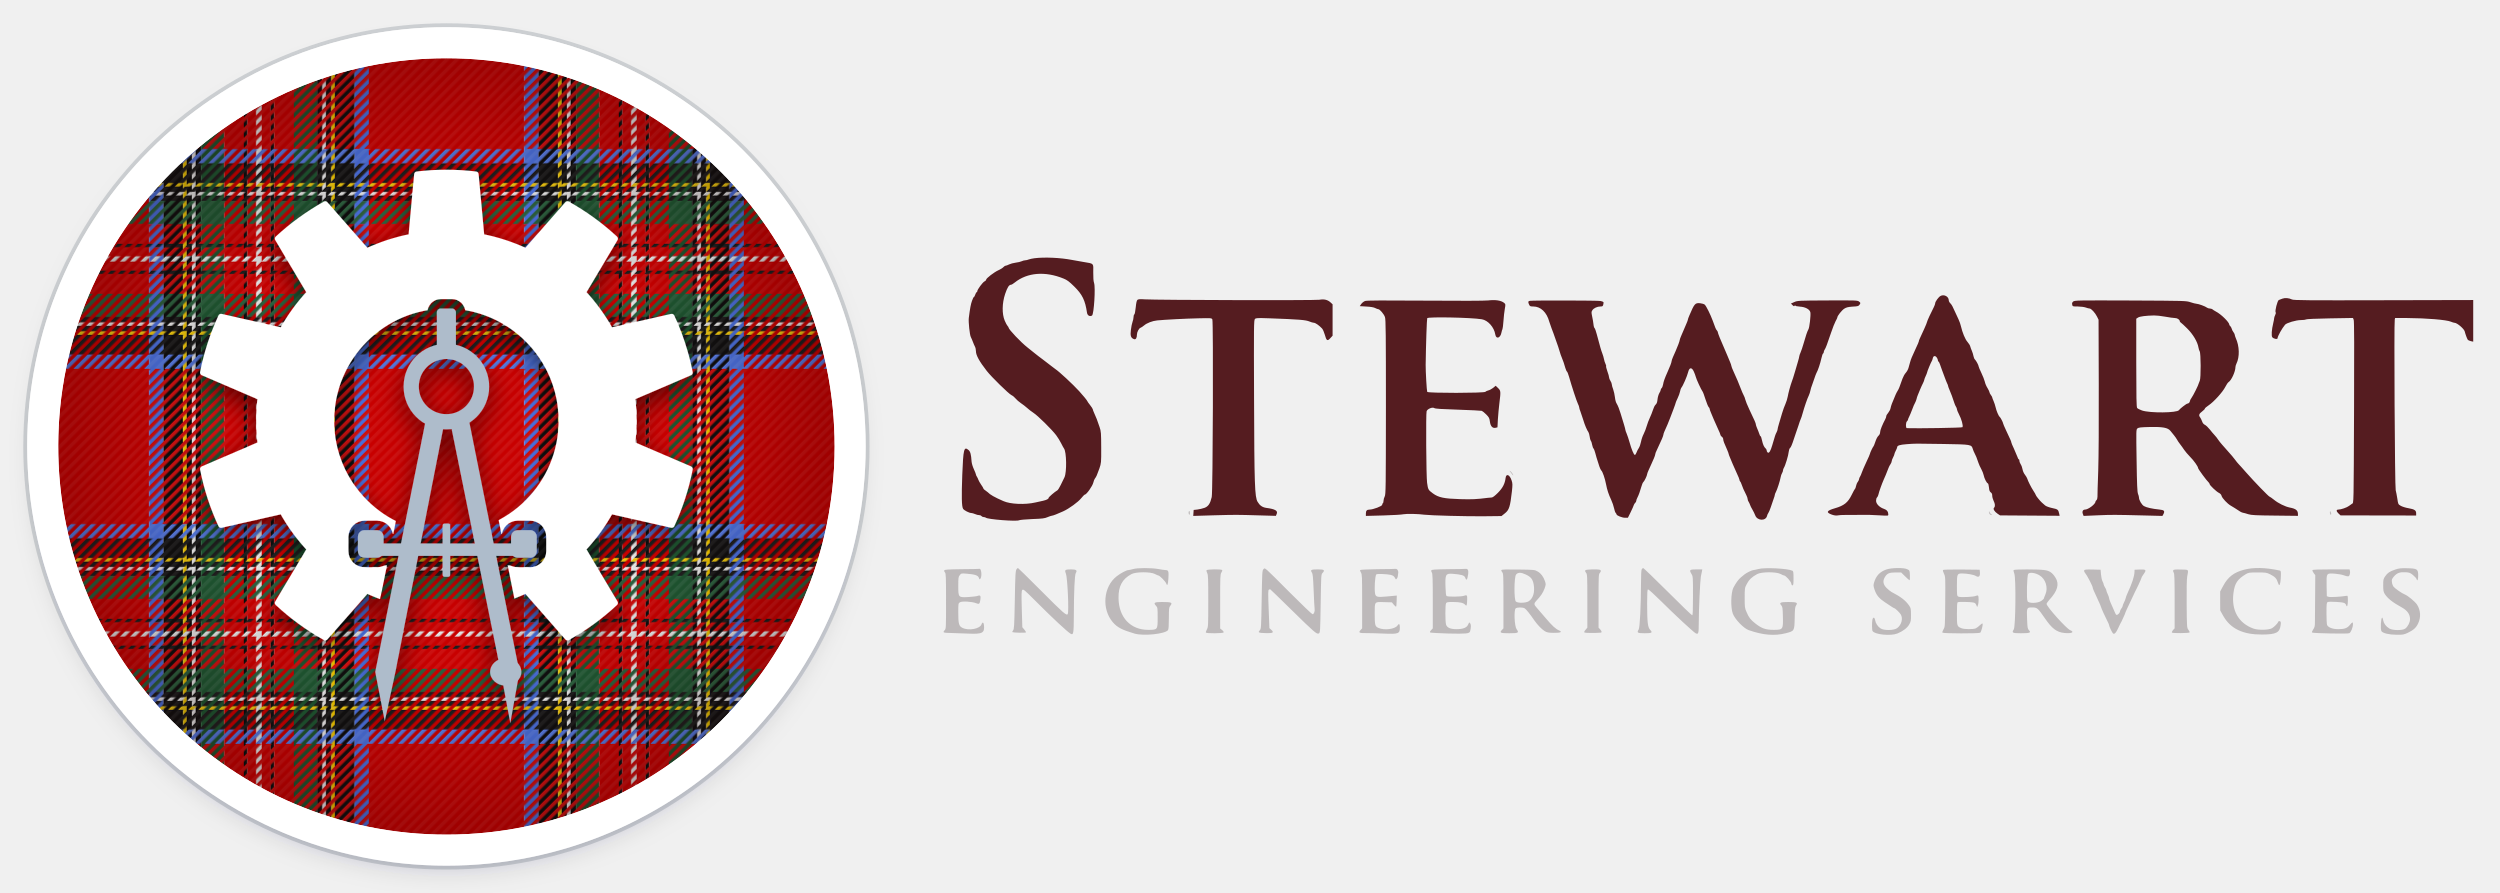
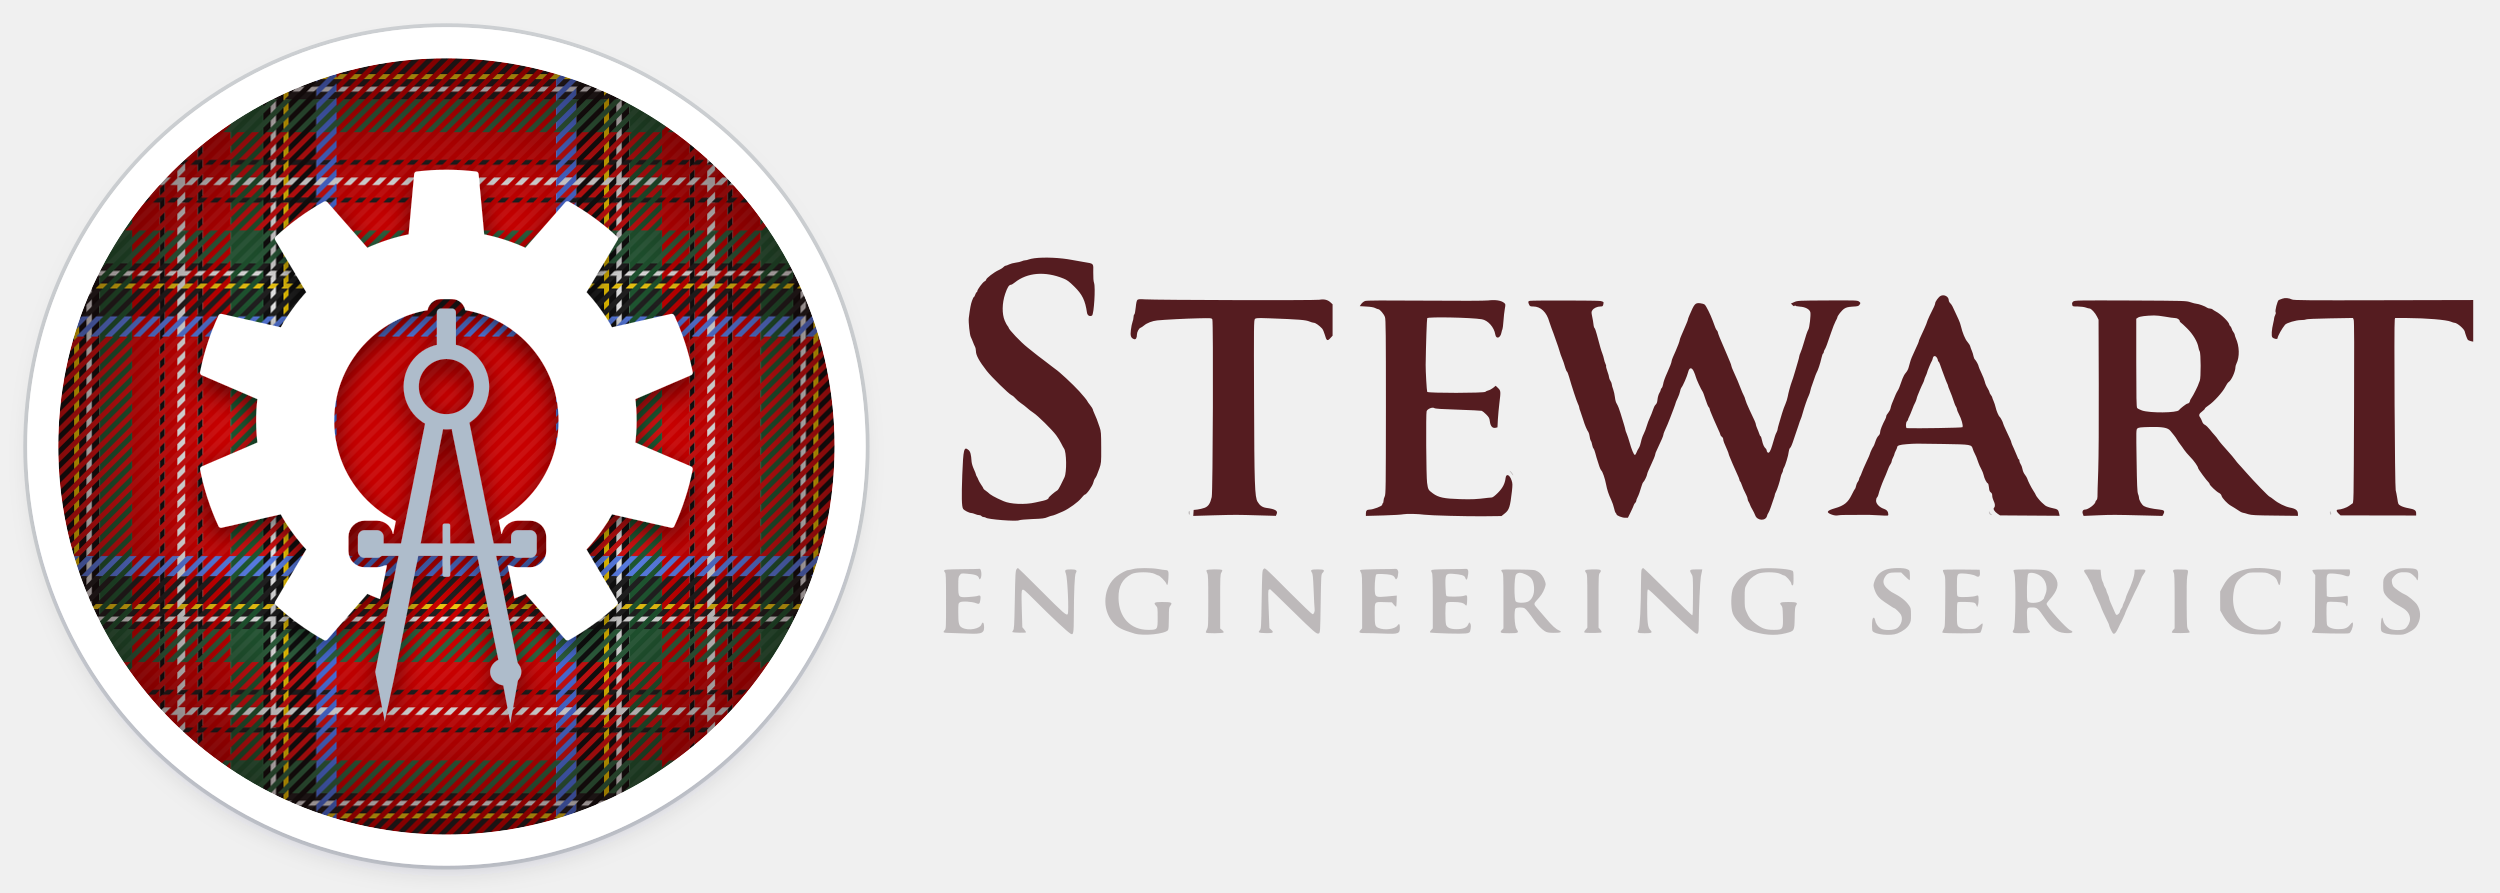
<svg xmlns="http://www.w3.org/2000/svg" viewBox="0 0 1288 460" width="1288" height="460">
  <defs>
-     <pattern id="bd-tt-h" patternUnits="userSpaceOnUse" width="210" height="210" patternTransform="translate(190.0 190.0) scale(0.92)">
+     <pattern id="bd-tt-h" patternUnits="userSpaceOnUse" width="210" height="210" patternTransform="translate(173.4 173.4) scale(1.3)">
      <defs>
        <pattern id="bd-twill" width="4" height="4" patternUnits="userSpaceOnUse" patternTransform="rotate(45)">
          <rect width="2" height="4" fill="#fff" />
        </pattern>
        <mask id="bd-weft">
          <rect width="210" height="210" fill="url(#bd-twill)" />
        </mask>
      </defs>
      <g>
        <rect x="0" width="87" height="210" fill="#C80000" />
        <rect x="87" width="8" height="210" fill="#4A6FDB" />
        <rect x="95" width="11" height="210" fill="#101010" />
        <rect x="106" width="2" height="210" fill="#E8C000" />
        <rect x="108" width="3" height="210" fill="#101010" />
        <rect x="111" width="2" height="210" fill="#E0E0E0" />
        <rect x="113" width="3" height="210" fill="#101010" />
        <rect x="116" width="13" height="210" fill="#1E5631" />
        <rect x="129" width="11" height="210" fill="#C80000" />
        <rect x="140" width="2" height="210" fill="#101010" />
        <rect x="142" width="5" height="210" fill="#C80000" />
        <rect x="147" width="3" height="210" fill="#E0E0E0" />
        <rect x="150" width="5" height="210" fill="#C80000" />
        <rect x="155" width="2" height="210" fill="#101010" />
        <rect x="157" width="11" height="210" fill="#C80000" />
        <rect x="168" width="13" height="210" fill="#1E5631" />
        <rect x="181" width="3" height="210" fill="#101010" />
        <rect x="184" width="2" height="210" fill="#E0E0E0" />
        <rect x="186" width="3" height="210" fill="#101010" />
        <rect x="189" width="2" height="210" fill="#E8C000" />
        <rect x="191" width="11" height="210" fill="#101010" />
        <rect x="202" width="8" height="210" fill="#4A6FDB" />
      </g>
      <g mask="url(#bd-weft)" opacity="1">
        <g style="filter:none">
          <rect y="0" height="87" width="210" fill="#C80000" />
          <rect y="87" height="8" width="210" fill="#4A6FDB" />
          <rect y="95" height="11" width="210" fill="#101010" />
          <rect y="106" height="2" width="210" fill="#E8C000" />
          <rect y="108" height="3" width="210" fill="#101010" />
          <rect y="111" height="2" width="210" fill="#E0E0E0" />
          <rect y="113" height="3" width="210" fill="#101010" />
          <rect y="116" height="13" width="210" fill="#1E5631" />
          <rect y="129" height="11" width="210" fill="#C80000" />
          <rect y="140" height="2" width="210" fill="#101010" />
          <rect y="142" height="5" width="210" fill="#C80000" />
          <rect y="147" height="3" width="210" fill="#E0E0E0" />
          <rect y="150" height="5" width="210" fill="#C80000" />
          <rect y="155" height="2" width="210" fill="#101010" />
          <rect y="157" height="11" width="210" fill="#C80000" />
          <rect y="168" height="13" width="210" fill="#1E5631" />
          <rect y="181" height="3" width="210" fill="#101010" />
          <rect y="184" height="2" width="210" fill="#E0E0E0" />
          <rect y="186" height="3" width="210" fill="#101010" />
          <rect y="189" height="2" width="210" fill="#E8C000" />
          <rect y="191" height="11" width="210" fill="#101010" />
          <rect y="202" height="8" width="210" fill="#4A6FDB" />
        </g>
      </g>
      <rect width="210" height="210" fill="url(#bd-twill)" opacity=".07" />
    </pattern>
    <radialGradient id="bd-vig-h">
      <stop offset="58%" stop-color="#140000" stop-opacity="0" />
-       <stop offset="100%" stop-color="#140000" stop-opacity=".24" />
+       <stop offset="100%" stop-color="#140000" stop-opacity=".4" />
    </radialGradient>
    <filter id="bd-sh-h" x="-25%" y="-25%" width="150%" height="150%">
      <feGaussianBlur in="SourceAlpha" stdDeviation="7" />
      <feOffset dy="5" result="b" />
      <feFlood flood-color="#000" flood-opacity=".55" />
      <feComposite in2="b" operator="in" />
      <feMerge>
        <feMergeNode />
        <feMergeNode in="SourceGraphic" />
      </feMerge>
    </filter>
    <filter id="bd-out-h" x="-20%" y="-20%" width="140%" height="140%">
      <feGaussianBlur in="SourceAlpha" stdDeviation="8" />
      <feOffset dy="6" result="b" />
      <feFlood flood-color="#0E2338" flood-opacity=".28" />
      <feComposite in2="b" operator="in" />
      <feMerge>
        <feMergeNode />
        <feMergeNode in="SourceGraphic" />
      </feMerge>
    </filter>
  </defs>
  <g filter="url(#bd-out-h)">
    <circle cx="230" cy="230" r="208.0" fill="#fff" />
  </g>
  <circle cx="230" cy="230" r="217" fill="none" stroke="#0E2338" stroke-opacity=".16" stroke-width="2" />
  <circle cx="230" cy="230" r="200" fill="url(#bd-tt-h)" />
  <circle cx="230" cy="230" r="200" fill="url(#bd-vig-h)" />
  <circle cx="230" cy="230" r="208.0" fill="none" stroke="#fff" stroke-width="16" />
  <g filter="url(#bd-sh-h)" transform="translate(101.6 89.4) scale(.98)">
    <defs>
      <mask id="ko-mr" maskUnits="userSpaceOnUse" x="-20" y="-20" width="320" height="340">
        <rect x="-20" y="-20" width="320" height="340" fill="#fff" />
        <g fill="#000" stroke="#000" stroke-width="10" stroke-linejoin="round">
          <rect x="126" y="71" width="10" height="24" rx="2" />
          <circle cx="131" cy="112" r="18.5" fill="none" stroke="#000" stroke-width="8" />
          <path d="M120.5 128H130.5L104.2 262 98.6 288 93.6 262Z" />
          <path d="M132.5 128H142.5L169.4 262 164.6 289 159.6 262Z" />
          <ellipse cx="162.2" cy="262" rx="8.2" ry="7.2" />
          <rect x="88" y="194.5" width="87" height="6.5" rx="1" />
          <rect x="84.5" y="187.5" width="13.5" height="14.5" rx="3.5" />
          <rect x="165" y="187.5" width="13.5" height="14.5" rx="3.5" />
          <rect x="129" y="184" width="4" height="28" rx="1" />
          <path d="M118 150H145L178 300H84Z" />
        </g>
      </mask>
    </defs>
    <path mask="url(#ko-mr)" fill="#FFFFFF" stroke="#FFFFFF" stroke-width="3" stroke-linejoin="round" fill-rule="evenodd" d="M149.46 33.24L146.45 0.42A130.5 130.5 0 0 0 115.55 0.42L112.54 33.24A98.5 98.5 0 0 0 89.06 40.87L89.06 40.87L67.33 16.08A130.5 130.5 0 0 0 42.33 34.25L59.20 62.57A98.5 98.5 0 0 0 44.68 82.55L44.68 82.55L12.54 75.26A130.5 130.5 0 0 0 2.99 104.65L33.28 117.65A98.5 98.5 0 0 0 33.28 142.35L33.28 142.35L2.99 155.35A130.5 130.5 0 0 0 12.54 184.74L44.68 177.45A98.5 98.5 0 0 0 59.20 197.43L59.20 197.43L42.33 225.75A130.5 130.5 0 0 0 67.33 243.92L89.06 219.13A98.5 98.5 0 0 0 112.54 226.76L112.54 226.76L115.55 259.58A130.5 130.5 0 0 0 146.45 259.58L149.46 226.76A98.5 98.5 0 0 0 172.94 219.13L172.94 219.13L194.67 243.92A130.5 130.5 0 0 0 219.67 225.75L202.80 197.43A98.5 98.5 0 0 0 217.32 177.45L217.32 177.45L249.46 184.74A130.5 130.5 0 0 0 259.01 155.35L228.72 142.35A98.5 98.5 0 0 0 228.72 117.65L228.72 117.65L259.01 104.65A130.5 130.5 0 0 0 249.46 75.26L217.32 82.55A98.5 98.5 0 0 0 202.80 62.57L202.80 62.57L219.67 34.25A130.5 130.5 0 0 0 194.67 16.08L172.94 40.87A98.5 98.5 0 0 0 149.46 33.24ZM191.50 130.00A60.5 60.5 0 1 0 70.50 130.00A60.5 60.5 0 1 0 191.50 130.00Z" />
    <g fill="#AEBCCB">
      <rect x="126" y="71" width="10" height="24" rx="2" />
      <circle cx="131" cy="112" r="18.5" fill="none" stroke="#AEBCCB" stroke-width="8" />
      <path d="M120.5 128H130.5L104.2 262 98.6 288 93.6 262Z" />
      <path d="M132.5 128H142.5L169.4 262 164.6 289 159.6 262Z" />
      <ellipse cx="162.2" cy="262" rx="8.2" ry="7.2" />
      <rect x="88" y="194.5" width="87" height="6.5" rx="1" />
      <rect x="84.5" y="187.5" width="13.5" height="14.5" rx="3.5" />
      <rect x="165" y="187.5" width="13.5" height="14.5" rx="3.5" />
      <rect x="129" y="184" width="4" height="28" rx="1" />
    </g>
  </g>
  <g transform="translate(486 132.7) scale(1.4) translate(-297 -74)">
    <g transform="translate(280 0) scale(.25)">
      <g transform="translate(0 1160) scale(.1 -.1)">
        <path fill="#551C20" d="M2020 8630 c-30 -4 -68 -12 -83 -18 -16 -7 -39 -12 -51 -12 -13 0 -36 -6 -52 -14 -16 -8 -56 -17 -89 -21 -33 -4 -77 -16 -97 -26 -20 -10 -43 -19 -51 -19 -8 0 -22 -10 -33 -21 -10 -12 -43 -32 -72 -45 -63 -28 -182 -119 -182 -140 0 -8 -11 -19 -24 -25 -26 -12 -106 -120 -106 -144 0 -8 -4 -15 -9 -15 -5 0 -15 -16 -21 -35 -6 -19 -15 -35 -20 -35 -4 0 -17 -26 -28 -57 -18 -52 -28 -103 -47 -252 -7 -56 13 -249 30 -281 7 -14 21 -45 30 -70 9 -25 23 -57 31 -72 8 -14 14 -44 14 -66 0 -59 49 -149 159 -290 67 -87 324 -338 364 -357 20 -9 47 -32 61 -50 14 -18 49 -48 78 -68 29 -19 70 -51 92 -71 21 -20 63 -52 92 -71 64 -41 271 -245 335 -330 25 -33 58 -87 74 -120 16 -33 35 -67 41 -75 38 -47 43 -351 7 -425 -11 -22 -35 -72 -54 -111 -19 -39 -41 -75 -50 -80 -39 -22 -129 -100 -129 -111 0 -16 -30 -31 -82 -43 -24 -5 -74 -16 -113 -25 -152 -35 -367 -26 -470 20 -129 56 -198 95 -230 130 -5 5 -22 18 -37 28 -16 10 -28 22 -28 27 0 6 -15 32 -34 58 -18 27 -37 59 -41 73 -4 13 -14 33 -21 44 -8 11 -14 25 -14 32 0 7 -14 42 -30 77 -17 36 -32 86 -34 113 -7 107 -18 147 -45 170 -67 57 -77 17 -92 -363 -12 -324 -9 -469 12 -502 14 -23 90 -62 120 -62 11 0 36 -7 57 -16 20 -9 46 -16 58 -15 11 1 27 -5 34 -13 7 -9 22 -16 34 -16 12 0 26 -4 32 -9 27 -25 451 -58 489 -38 11 6 99 14 196 18 147 5 183 10 223 28 27 11 55 21 63 21 15 0 88 28 168 65 86 39 221 137 265 193 23 28 46 52 51 52 26 0 116 126 128 181 5 22 15 48 23 57 19 23 32 54 65 147 27 79 28 83 27 310 -1 213 -2 236 -24 300 -28 87 -56 158 -81 210 -10 22 -19 45 -19 52 0 6 -18 34 -40 62 -22 28 -40 53 -40 57 0 7 -67 90 -120 147 -94 103 -297 291 -350 325 -14 9 -41 30 -62 47 -20 16 -73 57 -117 90 -45 33 -104 78 -130 100 -27 22 -72 58 -100 80 -100 78 -281 269 -281 296 0 4 -6 14 -14 22 -8 8 -27 43 -42 78 -42 100 -40 256 6 394 33 97 57 135 87 135 8 0 33 15 56 34 183 146 445 168 717 57 52 -21 83 -44 156 -116 120 -118 162 -203 189 -387 6 -41 42 -61 74 -41 28 18 53 412 30 479 -9 25 -13 79 -12 157 2 138 14 126 -142 152 -55 9 -134 23 -175 31 -165 32 -401 43 -550 24z M15359 8075 c-30 -16 -79 -84 -79 -109 0 -9 -9 -34 -19 -54 -42 -80 -101 -209 -101 -220 0 -6 -18 -51 -40 -99 -75 -162 -80 -173 -80 -184 0 -6 -18 -50 -41 -97 -64 -139 -75 -164 -88 -212 -7 -25 -18 -63 -24 -85 -6 -22 -24 -54 -40 -72 -16 -17 -37 -55 -48 -85 -41 -119 -55 -154 -71 -178 -9 -14 -23 -41 -31 -60 -55 -128 -66 -159 -73 -194 -3 -21 -20 -53 -35 -71 -16 -18 -29 -40 -29 -50 0 -9 -6 -29 -14 -43 -43 -81 -76 -162 -76 -190 0 -17 -8 -39 -19 -49 -23 -22 -36 -47 -57 -109 -9 -27 -19 -51 -23 -54 -9 -8 -51 -96 -51 -108 0 -6 -24 -62 -54 -124 -29 -62 -59 -131 -66 -153 -7 -22 -19 -49 -26 -60 -8 -11 -14 -27 -14 -36 0 -9 -9 -27 -19 -41 -11 -13 -22 -41 -26 -61 -4 -21 -11 -40 -16 -42 -4 -3 -26 -43 -48 -88 -55 -113 -112 -158 -246 -197 -124 -36 -136 -61 -46 -94 35 -12 63 -16 89 -11 20 3 53 6 72 6 19 0 107 0 195 1 181 3 195 2 358 -7 114 -7 117 -7 117 13 0 41 -21 69 -64 83 -65 22 -116 73 -116 119 0 21 6 43 14 49 8 7 18 27 21 44 8 39 50 156 77 217 19 41 40 91 72 175 6 17 19 41 29 55 9 13 17 32 17 42 0 10 9 35 20 55 11 21 20 43 20 50 0 7 9 30 20 50 11 21 20 43 20 49 0 27 36 39 139 47 138 10 109 10 541 3 418 -7 414 -7 435 -77 6 -19 17 -45 25 -59 16 -28 35 -74 56 -139 8 -25 27 -67 43 -95 15 -28 31 -68 35 -89 9 -47 42 -113 60 -120 8 -3 15 -28 18 -62 4 -43 10 -59 26 -71 16 -11 22 -26 22 -50 0 -19 9 -52 20 -74 23 -45 26 -84 7 -102 -19 -17 5 -57 52 -89 l36 -24 438 -3 439 -3 -7 33 c-13 58 -20 64 -103 81 -46 10 -89 26 -103 38 -13 12 -35 31 -49 43 -30 27 -90 102 -90 113 0 5 -15 31 -33 58 -35 54 -82 147 -92 182 -3 12 -19 37 -34 57 -16 20 -31 54 -35 79 -4 23 -15 56 -26 72 -11 17 -20 40 -20 53 0 12 -4 22 -9 22 -5 0 -15 17 -21 38 -7 20 -30 74 -51 120 -22 45 -39 87 -39 94 0 11 -6 25 -79 180 -23 48 -41 92 -41 97 0 14 -40 90 -50 96 -15 9 -49 89 -60 140 -6 28 -20 69 -30 92 -11 24 -20 48 -20 54 0 6 -9 22 -20 36 -11 14 -20 32 -20 39 0 8 -13 35 -29 62 -17 26 -35 68 -40 94 -6 26 -29 84 -51 130 -22 46 -40 88 -40 95 0 18 -39 89 -55 103 -8 7 -17 28 -21 49 -3 20 -14 54 -23 76 -10 22 -21 52 -25 68 -3 15 -22 44 -40 65 -34 37 -76 139 -97 232 -5 25 -21 70 -35 100 -14 30 -34 73 -44 95 -42 95 -56 121 -77 142 -13 12 -23 32 -23 45 -1 55 -70 91 -121 63z m-55 -907 c9 -12 16 -30 16 -40 0 -10 4 -18 8 -18 4 0 14 -17 21 -37 7 -21 21 -62 32 -90 11 -29 29 -79 41 -110 11 -32 27 -70 34 -85 8 -14 14 -31 14 -38 0 -6 9 -30 19 -53 20 -43 54 -136 73 -197 5 -19 17 -44 24 -55 8 -11 14 -27 14 -37 0 -10 13 -41 28 -70 40 -76 67 -173 54 -195 -6 -9 -671 -20 -819 -14 -19 1 -17 85 2 101 8 7 15 18 15 24 0 6 7 25 16 41 9 17 29 65 45 107 15 43 35 88 43 100 7 13 17 37 21 53 3 17 12 44 19 60 7 17 23 55 35 85 13 30 31 72 42 92 10 20 19 43 19 50 1 7 9 31 20 53 11 22 19 45 20 50 0 14 59 156 69 169 5 6 12 26 16 44 8 38 36 43 59 10z M20390 8035 c-19 -8 -42 -17 -52 -20 -20 -8 -60 -164 -46 -181 5 -7 2 -23 -7 -40 -8 -16 -15 -37 -15 -46 0 -9 -6 -43 -14 -75 -23 -93 -29 -185 -14 -205 18 -24 78 -36 78 -15 0 27 65 145 110 198 23 28 163 69 234 69 34 0 66 4 72 9 5 6 158 13 352 16 l342 6 11 -28 c7 -19 9 -421 5 -1298 -6 -1462 -4 -1394 -30 -1409 -10 -6 -31 -21 -45 -32 -28 -23 -119 -54 -158 -54 -32 0 -30 -26 5 -58 l29 -27 556 -1 557 -1 0 33 c0 43 -24 59 -115 75 -38 6 -88 22 -110 34 -40 23 -40 24 -52 106 -7 46 -18 102 -24 124 -13 42 -26 2465 -14 2512 l5 23 179 0 c284 -2 579 -26 643 -54 21 -9 44 -16 52 -16 39 0 143 -89 152 -130 7 -33 32 -101 43 -118 4 -7 24 -17 45 -22 l36 -8 0 307 0 306 -1319 -3 c-1131 -3 -1323 -1 -1348 11 -44 22 -104 27 -143 12z M3538 8018 c-11 -9 -19 -41 -26 -113 -5 -56 -15 -101 -21 -103 -6 -2 -11 -19 -11 -38 0 -18 -7 -51 -15 -71 -8 -21 -19 -74 -24 -118 -11 -88 -1 -119 47 -136 25 -9 42 18 42 68 0 36 29 91 52 99 10 3 34 19 52 34 41 36 123 68 195 75 111 11 420 27 608 31 186 4 192 4 203 -16 16 -30 8 -2545 -9 -2615 -22 -96 -50 -138 -106 -159 -27 -10 -75 -21 -105 -25 l-55 -6 -3 -44 -3 -44 298 9 c335 9 335 9 673 -1 l245 -7 12 28 c21 47 -22 72 -151 89 -59 8 -98 35 -130 90 -42 71 -48 251 -52 1522 -4 1079 -3 1152 13 1169 16 15 35 16 213 10 440 -16 535 -24 589 -47 24 -10 54 -19 66 -19 22 0 78 -39 120 -84 12 -13 30 -54 40 -90 25 -91 38 -100 81 -53 l34 37 0 231 0 231 -29 27 c-43 40 -96 53 -165 40 -59 -11 -2393 -5 -2571 6 -66 5 -94 3 -107 -7z M8700 8009 c-45 -6 -420 -7 -926 -3 -622 5 -861 3 -885 -5 -19 -6 -44 -26 -57 -44 l-22 -32 97 -6 c63 -3 110 -11 130 -22 18 -9 38 -17 46 -17 22 0 83 -72 98 -116 12 -32 14 -261 14 -1324 -1 -1195 -2 -1287 -18 -1317 -9 -18 -17 -45 -17 -62 0 -16 -4 -33 -10 -36 -5 -3 -10 -14 -10 -24 0 -20 -134 -71 -187 -71 -38 0 -53 -16 -53 -58 l0 -35 258 7 c141 4 276 12 298 18 39 9 223 5 304 -7 78 -11 632 -26 875 -23 l261 3 50 40 c63 50 78 96 104 327 10 95 10 113 -5 158 -28 84 -79 106 -88 38 -10 -86 -43 -150 -114 -221 -45 -45 -75 -68 -92 -69 -14 0 -37 -3 -51 -4 -171 -22 -237 -25 -410 -20 -240 7 -321 24 -404 85 -68 50 -71 56 -85 156 -13 91 -19 1016 -7 1053 11 34 85 65 112 47 16 -11 102 -16 352 -24 181 -6 338 -14 348 -17 11 -4 40 -28 66 -54 40 -41 47 -53 53 -102 9 -70 38 -103 83 -94 l29 7 6 117 c4 64 14 171 22 237 22 175 21 185 -19 224 l-35 34 -39 -32 c-22 -17 -54 -34 -71 -37 -17 -4 -36 -13 -42 -20 -16 -20 -843 -21 -856 -1 -7 11 -24 305 -23 397 4 302 17 678 23 688 15 22 640 10 803 -16 91 -15 182 -117 199 -224 12 -75 76 -54 91 30 4 20 10 42 14 47 4 6 11 60 15 120 4 61 13 141 20 179 12 67 12 70 -9 88 -44 37 -128 50 -236 37z M9313 8003 c-26 -5 -28 -18 -10 -56 11 -24 18 -27 61 -27 109 0 198 -84 236 -225 5 -16 20 -59 33 -95 25 -64 32 -85 67 -185 9 -27 22 -66 30 -85 7 -19 18 -55 25 -80 7 -25 19 -61 28 -80 21 -50 37 -97 53 -155 8 -27 19 -51 24 -53 5 -2 19 -36 30 -75 42 -148 113 -363 131 -399 10 -20 19 -44 19 -53 0 -9 8 -37 19 -63 10 -26 28 -81 41 -122 22 -75 55 -152 76 -180 6 -8 14 -37 18 -64 3 -27 11 -55 17 -63 7 -7 16 -34 20 -60 5 -26 14 -50 20 -53 5 -4 16 -31 24 -61 13 -50 20 -76 62 -204 9 -27 22 -54 29 -60 18 -14 53 -116 69 -200 16 -86 38 -150 77 -234 16 -35 35 -89 41 -120 6 -31 17 -62 24 -69 7 -7 13 -17 13 -22 0 -17 82 -50 124 -50 l43 0 41 83 c22 45 43 92 46 104 4 11 13 27 21 33 8 7 15 20 15 29 0 9 7 30 16 46 20 39 41 97 60 165 8 30 21 60 28 65 15 11 56 97 56 116 0 6 9 33 21 58 12 25 29 64 39 86 10 22 27 61 39 88 11 26 21 54 21 63 0 8 8 32 19 52 17 35 26 54 80 175 11 26 21 54 21 62 0 13 13 44 61 150 10 22 27 65 38 95 11 30 34 90 51 134 16 43 30 82 30 87 0 5 13 36 29 69 16 33 32 78 36 100 4 22 12 46 18 53 22 23 87 173 101 232 17 70 53 74 83 8 12 -27 25 -61 29 -78 8 -35 81 -193 99 -215 7 -8 27 -61 44 -117 18 -56 39 -107 47 -114 8 -6 14 -18 14 -25 0 -7 9 -33 19 -56 10 -24 29 -68 41 -98 13 -30 40 -92 61 -137 22 -46 39 -88 39 -95 0 -7 9 -19 20 -26 11 -7 20 -23 20 -36 0 -22 15 -61 61 -163 10 -24 19 -47 19 -53 0 -5 9 -29 19 -52 10 -24 29 -68 41 -98 13 -30 40 -92 61 -137 22 -46 39 -89 39 -97 0 -8 4 -17 9 -21 5 -3 15 -22 21 -43 11 -36 36 -92 72 -163 10 -20 18 -45 18 -56 0 -10 6 -27 14 -38 7 -11 17 -31 21 -45 4 -14 20 -45 35 -70 15 -25 33 -63 41 -84 29 -81 154 -88 174 -9 3 15 12 35 19 43 7 8 23 47 36 85 12 39 31 93 41 120 11 28 19 56 19 64 0 7 7 25 15 39 19 34 61 165 70 217 4 22 13 50 21 62 8 12 14 30 14 40 0 10 6 27 13 38 20 30 67 184 71 235 3 24 10 49 18 55 14 11 30 47 60 140 11 33 23 69 27 80 5 11 21 58 36 105 14 46 31 93 36 103 6 10 18 48 28 85 25 90 69 219 91 262 9 19 20 53 24 75 4 22 14 54 21 70 7 17 23 62 35 100 13 39 27 77 32 85 23 40 55 136 74 220 8 36 19 67 24 68 6 2 10 11 10 21 0 9 6 26 14 37 15 22 34 71 96 255 21 63 50 136 64 162 14 25 26 50 26 56 0 22 64 104 101 128 31 20 54 26 124 31 78 4 88 7 103 30 15 23 15 25 -8 44 -23 18 -42 19 -464 17 -429 -2 -442 -3 -490 -24 l-49 -22 23 -23 c18 -18 24 -20 31 -9 5 8 9 9 9 3 0 -7 26 -13 68 -16 82 -5 146 -40 155 -85 8 -41 -13 -224 -29 -250 -15 -24 -40 -98 -74 -218 -12 -44 -31 -98 -41 -121 -10 -23 -19 -47 -19 -55 0 -8 -9 -45 -21 -84 -11 -38 -30 -101 -41 -140 -25 -84 -37 -123 -48 -150 -21 -57 -51 -167 -60 -220 -6 -33 -21 -82 -34 -110 -13 -27 -35 -88 -49 -135 -14 -47 -35 -116 -46 -155 -12 -38 -21 -77 -21 -85 0 -8 -7 -28 -16 -45 -16 -29 -21 -47 -62 -187 -25 -87 -48 -124 -68 -107 -8 6 -14 19 -14 29 0 10 -7 23 -16 31 -23 19 -40 58 -54 122 -6 31 -15 57 -20 57 -5 0 -14 17 -20 38 -7 20 -20 56 -31 79 -10 24 -19 49 -19 58 0 16 -17 55 -96 220 -29 61 -55 126 -59 145 -4 19 -15 49 -25 65 -9 17 -27 57 -39 90 -31 82 -67 167 -107 253 -19 40 -34 79 -34 87 0 8 -9 34 -19 57 -10 24 -29 68 -41 98 -13 30 -34 80 -47 110 -48 106 -93 219 -93 233 0 6 -6 18 -14 26 -14 15 -23 37 -60 141 -33 90 -95 216 -118 237 -10 9 -40 18 -68 21 -73 7 -84 -5 -159 -182 -12 -27 -21 -53 -21 -59 0 -6 -8 -29 -18 -51 -11 -23 -29 -66 -41 -96 -13 -30 -32 -74 -42 -98 -10 -23 -19 -48 -19 -55 0 -13 -31 -98 -60 -162 -10 -22 -27 -61 -39 -88 -11 -26 -21 -54 -21 -63 0 -15 -26 -86 -60 -159 -40 -89 -59 -142 -65 -182 -4 -23 -13 -47 -21 -54 -8 -6 -14 -18 -14 -27 0 -8 -9 -30 -21 -48 -11 -19 -23 -60 -26 -91 -4 -43 -12 -64 -29 -79 -13 -12 -30 -48 -39 -79 -10 -31 -30 -82 -45 -113 -15 -32 -36 -86 -46 -122 -10 -36 -30 -88 -45 -117 -15 -28 -33 -80 -39 -114 -7 -35 -21 -76 -32 -92 -12 -17 -27 -46 -34 -66 -7 -20 -18 -36 -25 -36 -15 0 -49 82 -79 190 -12 44 -31 99 -41 123 -10 23 -19 48 -19 55 0 6 -9 41 -20 77 -11 36 -34 111 -51 167 -16 56 -41 117 -53 136 -15 22 -25 56 -30 101 -4 37 -16 89 -26 117 -11 27 -20 60 -20 72 0 12 -9 36 -20 52 -11 17 -20 39 -20 51 0 12 -11 52 -25 89 -13 37 -22 72 -19 76 3 5 -2 21 -10 37 -8 15 -17 46 -21 67 -4 22 -15 60 -25 85 -17 43 -32 96 -81 280 -12 47 -27 88 -33 92 -5 3 -11 19 -13 35 -6 51 -13 97 -25 150 -9 45 -9 56 6 78 21 32 72 55 120 55 30 0 35 4 41 31 8 37 7 38 -42 50 -37 8 -996 10 -1040 2z M17312 7993 c-15 -13 -20 -25 -15 -45 5 -28 7 -28 82 -28 42 -1 94 -7 116 -15 22 -8 48 -15 58 -15 24 0 82 -63 110 -120 l22 -45 3 -945 c2 -598 -1 -1070 -8 -1285 -7 -187 -12 -356 -11 -377 0 -20 -6 -41 -14 -48 -8 -7 -15 -17 -15 -22 0 -37 -107 -118 -156 -118 -29 0 -43 -28 -31 -61 l12 -32 205 9 c216 9 244 9 680 -2 l275 -7 14 25 c25 48 13 62 -59 69 -103 10 -192 30 -227 51 -33 19 -73 89 -73 125 0 11 -6 36 -14 54 -11 26 -16 136 -21 491 -7 447 -7 456 12 473 17 14 48 18 184 21 189 4 264 -10 302 -57 12 -15 36 -43 52 -64 17 -20 36 -49 44 -63 7 -15 28 -45 45 -67 17 -22 45 -60 61 -85 17 -25 55 -70 85 -100 58 -58 120 -146 120 -168 0 -14 130 -191 156 -212 7 -7 14 -18 14 -24 0 -17 99 -111 137 -130 21 -10 35 -26 39 -44 8 -33 86 -116 134 -143 19 -11 47 -27 61 -37 79 -53 96 -63 119 -68 14 -2 50 -12 80 -22 46 -14 111 -17 393 -20 l337 -4 0 25 c0 56 -30 80 -119 97 -68 13 -171 63 -235 116 -30 24 -59 44 -63 44 -12 0 -226 221 -343 354 -52 59 -104 118 -116 129 -12 12 -34 40 -50 62 -16 21 -36 46 -44 55 -8 9 -37 42 -65 74 -27 32 -65 75 -84 95 -18 20 -43 52 -56 71 -12 19 -35 49 -51 65 -16 17 -48 54 -71 84 -24 30 -56 61 -73 69 -19 9 -33 27 -41 51 -7 20 -20 46 -29 59 -24 30 -16 54 31 88 21 16 39 34 39 41 0 6 24 27 54 47 76 50 209 197 246 271 16 33 39 66 50 73 41 25 100 155 100 220 0 11 6 33 14 49 50 101 46 258 -10 380 -7 17 -14 38 -14 46 0 8 -9 25 -19 39 -11 13 -23 36 -26 51 -4 14 -13 31 -21 38 -8 6 -14 15 -14 20 0 37 -124 158 -200 196 -19 10 -41 24 -48 31 -7 6 -25 12 -39 12 -15 0 -34 6 -42 13 -21 18 -127 57 -154 57 -12 0 -51 10 -87 22 -65 22 -71 22 -886 26 -780 3 -821 2 -842 -15z m1353 -223 c60 -11 125 -20 144 -20 35 0 71 -23 71 -46 0 -7 8 -17 17 -22 9 -5 51 -44 93 -86 85 -84 152 -197 165 -277 4 -24 12 -50 18 -58 19 -22 20 -398 2 -434 -8 -17 -15 -34 -15 -38 0 -16 -83 -184 -107 -215 -12 -17 -23 -37 -23 -45 0 -19 -20 -39 -38 -39 -13 0 -110 -75 -124 -96 -27 -41 -426 -45 -543 -5 -32 11 -65 28 -72 37 -10 14 -13 154 -13 666 l0 648 26 17 c26 17 111 28 235 31 30 1 104 -7 164 -18z" />
        <path fill="#BDB9BA" d="M9028 5482 c9 -10 22 -27 29 -38 6 -10 12 -14 12 -8 1 15 -38 64 -50 64 -5 0 -1 -8 9 -18z M4290 4886 c0 -14 5 -28 10 -31 6 -4 10 7 10 24 0 17 -4 31 -10 31 -5 0 -10 -11 -10 -24z M16071 4895 c-1 -25 17 -45 39 -45 12 1 11 3 -3 11 -10 6 -22 20 -27 32 -8 21 -9 21 -9 2z M21090 4888 c0 -15 5 -30 10 -33 13 -8 13 25 0 45 -8 12 -10 9 -10 -12z M1761 4057 c-19 -24 -22 -64 -29 -479 -7 -369 -10 -409 -26 -427 -9 -10 -13 -22 -8 -25 14 -8 189 -12 197 -4 4 4 -6 23 -22 41 l-30 35 -8 267 c-6 234 -5 269 8 283 14 14 32 -1 180 -149 264 -265 488 -474 534 -498 38 -20 43 9 44 261 1 358 12 609 29 634 25 40 8 54 -67 54 -92 0 -101 -7 -79 -61 24 -59 47 -567 27 -597 -17 -27 -66 16 -395 347 -182 182 -333 331 -337 331 -3 0 -12 -6 -18 -13z M3470 4054 c-25 -7 -54 -14 -64 -14 -30 0 -115 -45 -176 -93 -195 -153 -222 -481 -55 -675 67 -77 136 -113 320 -167 132 -39 451 -5 492 51 9 13 13 62 13 175 0 141 2 159 20 182 39 49 23 57 -123 57 -111 0 -128 -11 -86 -56 23 -25 24 -32 24 -171 0 -183 0 -183 -141 -183 -258 0 -431 184 -435 465 -3 177 54 283 191 356 65 35 283 35 345 1 22 -12 45 -22 51 -22 18 0 103 -86 114 -115 17 -46 27 -26 33 72 7 106 1 123 -42 123 -14 0 -61 7 -104 15 -101 19 -315 19 -377 -1z M5392 4052 c-18 -18 -19 -43 -26 -448 -7 -417 -8 -430 -28 -451 -30 -32 -19 -38 88 -41 107 -4 127 8 80 50 l-26 23 -11 279 c-9 231 -9 280 3 287 7 5 16 8 20 6 3 -1 148 -141 321 -311 322 -316 362 -351 391 -340 24 9 24 14 31 459 6 388 7 411 25 430 42 45 28 55 -69 55 -98 0 -112 -7 -86 -47 14 -21 18 -67 26 -260 5 -130 11 -250 14 -267 8 -39 -9 -86 -30 -86 -9 0 -161 145 -338 323 -389 390 -360 364 -385 339z M10960 4051 c-6 -11 -10 -93 -10 -193 -1 -353 -17 -667 -35 -694 -30 -46 -16 -54 89 -54 107 0 121 8 81 50 -36 37 -44 109 -45 383 0 160 3 209 13 213 7 2 87 -70 182 -164 210 -209 483 -462 519 -482 40 -21 46 -5 46 145 0 195 20 633 31 690 6 28 13 62 16 78 l5 27 -86 0 c-101 0 -109 -7 -74 -66 23 -38 23 -45 23 -324 0 -220 -3 -285 -12 -285 -7 0 -170 156 -361 348 -192 191 -354 347 -360 347 -6 0 -16 -9 -22 -19z M12675 4055 c-27 -8 -59 -14 -70 -15 -21 0 -103 -40 -133 -65 -9 -7 -32 -26 -50 -41 -36 -29 -72 -78 -112 -153 -37 -71 -43 -296 -8 -384 32 -83 159 -215 233 -241 210 -74 381 -88 545 -46 129 34 128 31 132 223 2 134 6 166 20 186 30 42 10 51 -114 51 -119 0 -139 -10 -102 -51 16 -18 20 -41 22 -151 6 -204 3 -208 -136 -208 -117 0 -176 21 -268 93 -72 57 -94 84 -130 168 -27 60 -28 73 -28 209 0 143 0 146 31 205 32 63 78 106 153 146 65 35 283 35 345 1 22 -12 45 -22 52 -22 22 0 102 -89 105 -118 2 -16 9 -27 18 -27 12 0 15 18 15 104 0 82 -3 105 -15 111 -68 34 -411 51 -505 25z M14560 4048 c-96 -34 -151 -93 -180 -194 -11 -37 -10 -50 8 -103 28 -82 66 -128 154 -186 40 -26 85 -56 100 -66 15 -11 31 -19 35 -19 13 -1 78 -63 96 -92 37 -60 12 -155 -53 -203 -48 -35 -196 -37 -245 -3 -41 28 -71 73 -79 121 -8 45 -31 49 -40 6 -8 -43 -7 -151 2 -166 34 -54 269 -76 368 -36 80 34 142 80 171 131 25 43 28 56 27 144 0 88 -3 100 -27 135 -54 77 -121 129 -259 200 -15 8 -48 35 -73 59 -52 53 -60 104 -25 161 33 55 64 68 157 68 l82 0 58 -57 c32 -32 62 -58 66 -58 4 0 7 33 5 73 -3 71 -3 72 -38 89 -50 26 -233 23 -310 -4z M19830 4046 c-151 -39 -239 -106 -309 -236 l-46 -85 0 -140 1 -140 44 -79 c108 -190 290 -277 574 -275 204 1 257 28 271 136 6 45 4 54 -11 60 -11 4 -19 2 -22 -6 -8 -24 -65 -82 -96 -98 -52 -27 -199 -29 -269 -5 -222 79 -330 270 -296 526 19 142 57 200 184 277 37 22 50 24 171 24 123 0 134 -2 186 -28 69 -35 95 -62 111 -116 6 -23 17 -42 22 -42 12 0 23 66 24 148 1 57 -1 63 -21 67 -207 44 -379 48 -518 12z M22050 4047 c-83 -29 -111 -48 -146 -99 -27 -38 -29 -49 -29 -132 0 -76 4 -97 22 -126 41 -66 115 -125 252 -200 82 -46 121 -101 121 -172 0 -49 -32 -111 -71 -140 -39 -29 -186 -28 -234 2 -50 31 -82 74 -90 120 -4 22 -10 40 -15 40 -19 0 -28 -171 -11 -199 19 -30 112 -53 221 -53 98 -1 109 1 172 31 79 38 118 73 147 135 44 89 37 198 -17 279 -29 43 -135 131 -177 147 -42 16 -148 89 -169 117 -10 14 -21 44 -23 67 -4 36 0 46 31 83 44 51 88 66 171 61 55 -3 69 -9 108 -41 25 -21 49 -46 52 -57 13 -41 25 -18 25 50 0 95 -14 104 -165 107 -92 2 -120 -1 -175 -20z M952 4053 c-210 -3 -254 -6 -258 -18 -3 -8 1 -22 10 -30 14 -15 16 -64 16 -423 0 -403 0 -406 -22 -429 -30 -33 -19 -37 90 -39 53 -1 167 -5 253 -9 216 -10 249 7 237 125 -4 43 -23 49 -36 11 -24 -67 -191 -98 -282 -51 -51 26 -60 59 -60 227 0 130 0 133 25 149 30 19 176 11 238 -14 46 -18 53 -12 63 56 8 53 -3 67 -41 52 -15 -6 -76 -13 -135 -17 -149 -8 -150 -7 -150 166 0 117 2 131 22 156 21 27 23 28 99 22 125 -10 169 -25 182 -60 9 -28 11 -29 24 -12 25 35 12 155 -16 143 -4 -2 -120 -4 -259 -5z M7075 4053 c-137 -2 -253 -7 -258 -12 -5 -5 -1 -21 10 -37 17 -26 18 -56 18 -425 l0 -397 -25 -27 c-34 -37 -16 -45 95 -43 50 0 162 -3 250 -7 213 -9 235 -2 235 87 0 56 -12 67 -34 33 -36 -55 -195 -76 -282 -36 -50 23 -54 39 -54 222 0 167 -4 162 139 157 l114 -3 28 -35 c16 -18 31 -31 34 -28 4 3 7 41 8 84 l2 79 -30 -3 c-16 -1 -76 -7 -132 -12 -121 -12 -147 -5 -157 40 -14 71 -2 267 18 287 10 10 156 5 208 -7 38 -10 52 -19 65 -43 15 -29 16 -30 29 -12 8 10 14 26 14 36 0 9 3 30 6 46 6 31 -16 65 -39 61 -7 -2 -124 -4 -262 -5z M8112 4053 c-204 -3 -244 -6 -249 -18 -3 -9 1 -23 8 -32 11 -13 14 -94 14 -419 l0 -402 -25 -27 c-18 -20 -21 -28 -12 -34 7 -4 127 -11 266 -15 262 -6 310 -2 320 32 15 55 16 98 2 117 -14 19 -15 19 -30 -16 -19 -46 -75 -69 -169 -69 -94 0 -144 22 -157 69 -13 47 -13 287 0 312 9 17 22 19 104 19 101 0 152 -12 178 -41 21 -25 27 -11 29 74 2 69 -2 74 -45 59 -44 -16 -244 -18 -259 -3 -8 7 -13 58 -15 132 -6 187 2 201 106 194 129 -10 172 -23 184 -56 18 -52 31 -37 44 54 7 51 -6 79 -35 75 -9 -2 -125 -4 -259 -5z M4554 4037 c-2 -7 2 -27 11 -43 13 -24 15 -87 15 -409 0 -363 -1 -382 -20 -418 -11 -21 -18 -42 -15 -47 9 -15 252 -13 261 2 4 6 -5 21 -22 35 l-29 23 0 398 c0 366 1 400 18 425 10 15 15 32 12 37 -10 16 -225 13 -231 -3z M8895 4040 c-4 -6 1 -20 12 -32 17 -19 18 -45 18 -423 l0 -403 -24 -25 c-37 -40 -21 -47 110 -47 135 0 147 7 108 59 -32 43 -43 286 -13 308 22 16 102 17 131 0 20 -11 79 -84 146 -182 41 -60 107 -128 150 -154 33 -20 53 -24 134 -25 102 -1 131 12 76 36 -51 22 -99 66 -199 184 -54 64 -114 133 -131 152 -40 43 -41 62 -5 99 62 64 101 121 122 181 21 60 21 65 6 109 -23 67 -60 116 -109 143 -40 24 -51 25 -283 28 -178 3 -243 1 -249 -8z m358 -65 c77 -36 102 -68 117 -146 20 -113 -8 -208 -75 -249 -43 -26 -159 -29 -187 -3 -29 26 -27 359 3 397 27 34 72 34 142 1z M10132 4038 c-8 -8 -6 -17 8 -36 19 -24 20 -43 20 -418 l0 -392 -27 -32 c-21 -25 -23 -34 -13 -40 11 -7 175 -8 238 -1 19 2 14 22 -10 49 l-23 24 0 393 c0 360 1 395 18 412 21 24 22 39 1 47 -29 11 -199 7 -212 -6z M15395 4040 c-4 -6 3 -30 15 -55 21 -43 21 -53 18 -412 -3 -364 -3 -368 -26 -407 -13 -21 -19 -42 -15 -47 15 -14 538 -15 556 -1 16 14 42 113 35 134 -2 6 -20 -4 -39 -23 -18 -19 -47 -40 -62 -47 -38 -16 -170 -15 -210 2 -66 27 -67 31 -67 211 0 117 3 166 12 171 14 9 175 6 227 -3 25 -4 36 -13 46 -37 l13 -31 11 28 c14 35 14 134 1 142 -5 3 -18 1 -29 -4 -30 -17 -233 -26 -259 -12 -21 11 -22 18 -22 161 0 173 3 180 78 180 69 0 174 -19 199 -36 46 -29 69 -6 61 62 l-3 29 -267 3 c-177 1 -269 -1 -273 -8z M16435 4040 c-4 -6 1 -30 10 -53 26 -68 19 -780 -8 -821 -33 -49 -20 -56 105 -56 133 0 153 8 119 44 -21 22 -23 36 -28 165 -7 165 -4 171 68 171 81 0 88 -6 192 -157 107 -156 175 -207 289 -219 107 -11 155 12 86 41 -57 23 -348 348 -348 387 0 8 18 34 40 59 123 133 151 234 90 329 -46 72 -86 100 -162 110 -88 13 -445 13 -453 0z m380 -77 c92 -54 132 -186 86 -285 -11 -26 -21 -51 -21 -56 0 -5 -17 -21 -38 -36 -52 -36 -184 -39 -202 -5 -18 33 -9 381 10 404 22 26 102 16 165 -22z M17474 4035 c-4 -9 2 -26 13 -38 27 -30 113 -196 113 -218 0 -12 12 -39 76 -177 24 -51 44 -97 44 -102 0 -11 69 -164 100 -222 11 -20 20 -42 20 -49 0 -17 48 -117 59 -123 21 -13 43 10 72 73 16 36 34 73 39 81 6 8 15 26 21 40 6 14 20 43 30 66 11 23 19 44 19 48 0 3 27 64 61 134 33 70 70 147 81 172 12 25 25 52 30 60 4 8 15 31 24 50 8 19 22 49 30 67 8 17 14 34 14 37 0 3 14 26 32 51 41 58 32 67 -63 63 l-74 -3 -1 -30 c-2 -70 -35 -170 -109 -330 -8 -16 -17 -43 -21 -60 -4 -16 -15 -46 -26 -65 -10 -19 -18 -41 -18 -48 0 -8 -9 -25 -20 -39 -11 -14 -20 -33 -20 -43 0 -19 -30 -50 -49 -50 -6 0 -16 12 -22 28 -6 15 -19 45 -29 67 -10 22 -27 61 -39 88 -11 26 -21 55 -21 65 -1 9 -9 35 -20 57 -11 22 -20 47 -20 55 0 8 -9 29 -20 45 -11 17 -20 37 -20 45 0 8 -7 29 -17 45 -9 17 -19 62 -22 100 l-6 70 -118 3 c-100 2 -118 0 -123 -13z M18784 4035 c-4 -8 0 -23 7 -32 11 -13 14 -94 14 -419 l0 -402 -24 -25 c-12 -14 -20 -31 -16 -37 7 -12 248 -10 260 2 4 3 -4 21 -17 38 -23 32 -23 33 -26 378 -2 224 1 368 8 407 20 110 29 100 -93 103 -89 2 -108 0 -113 -13z M20834 4039 c-3 -6 4 -25 17 -42 l24 -32 -2 -310 c-1 -170 -2 -342 -3 -381 0 -60 -4 -77 -26 -109 -17 -26 -22 -40 -14 -45 18 -11 516 -21 544 -10 25 9 56 84 56 137 0 32 -10 29 -44 -13 -38 -48 -80 -64 -171 -64 -82 0 -145 23 -165 59 -6 11 -10 87 -10 175 0 139 2 156 18 165 11 6 63 6 131 2 115 -8 129 -13 144 -55 11 -28 22 13 22 77 0 67 -2 72 -20 68 -79 -14 -240 -23 -263 -15 l-27 9 -3 152 c-3 191 -5 188 119 180 49 -4 107 -14 131 -23 66 -24 80 -23 90 9 6 15 7 39 4 52 l-6 25 -270 0 c-184 0 -271 -3 -276 -11z" />
      </g>
    </g>
  </g>
</svg>
